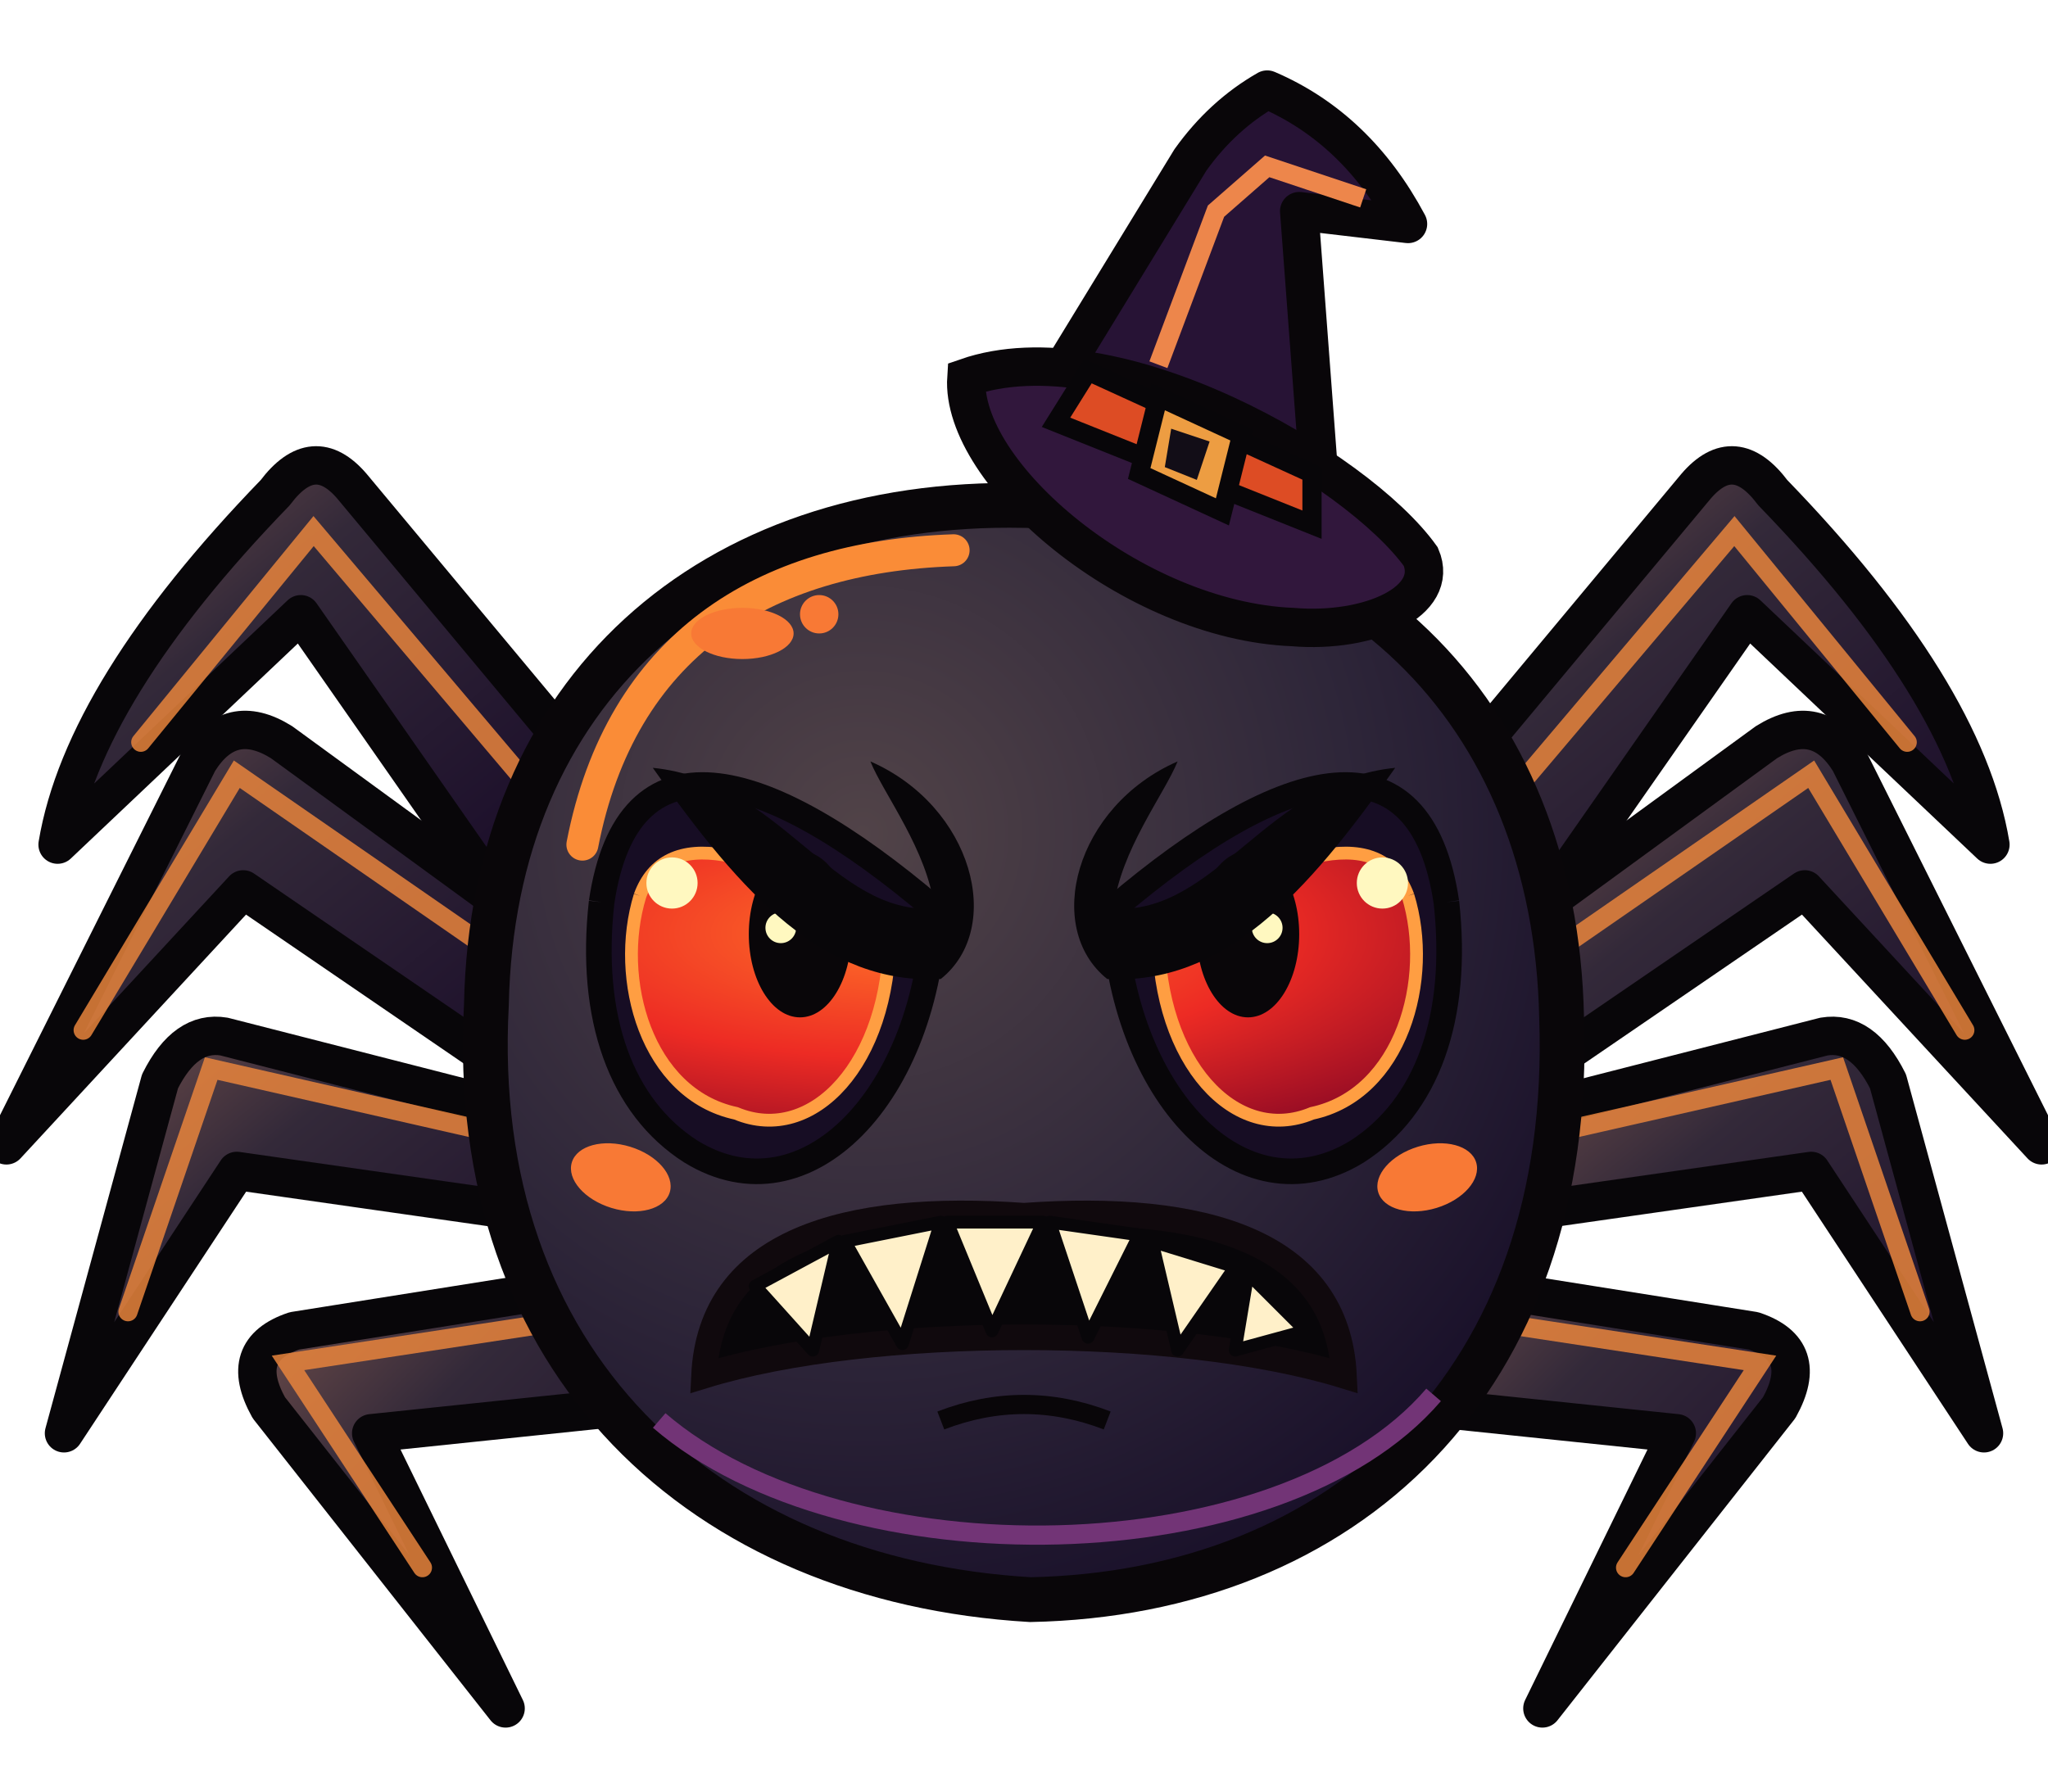
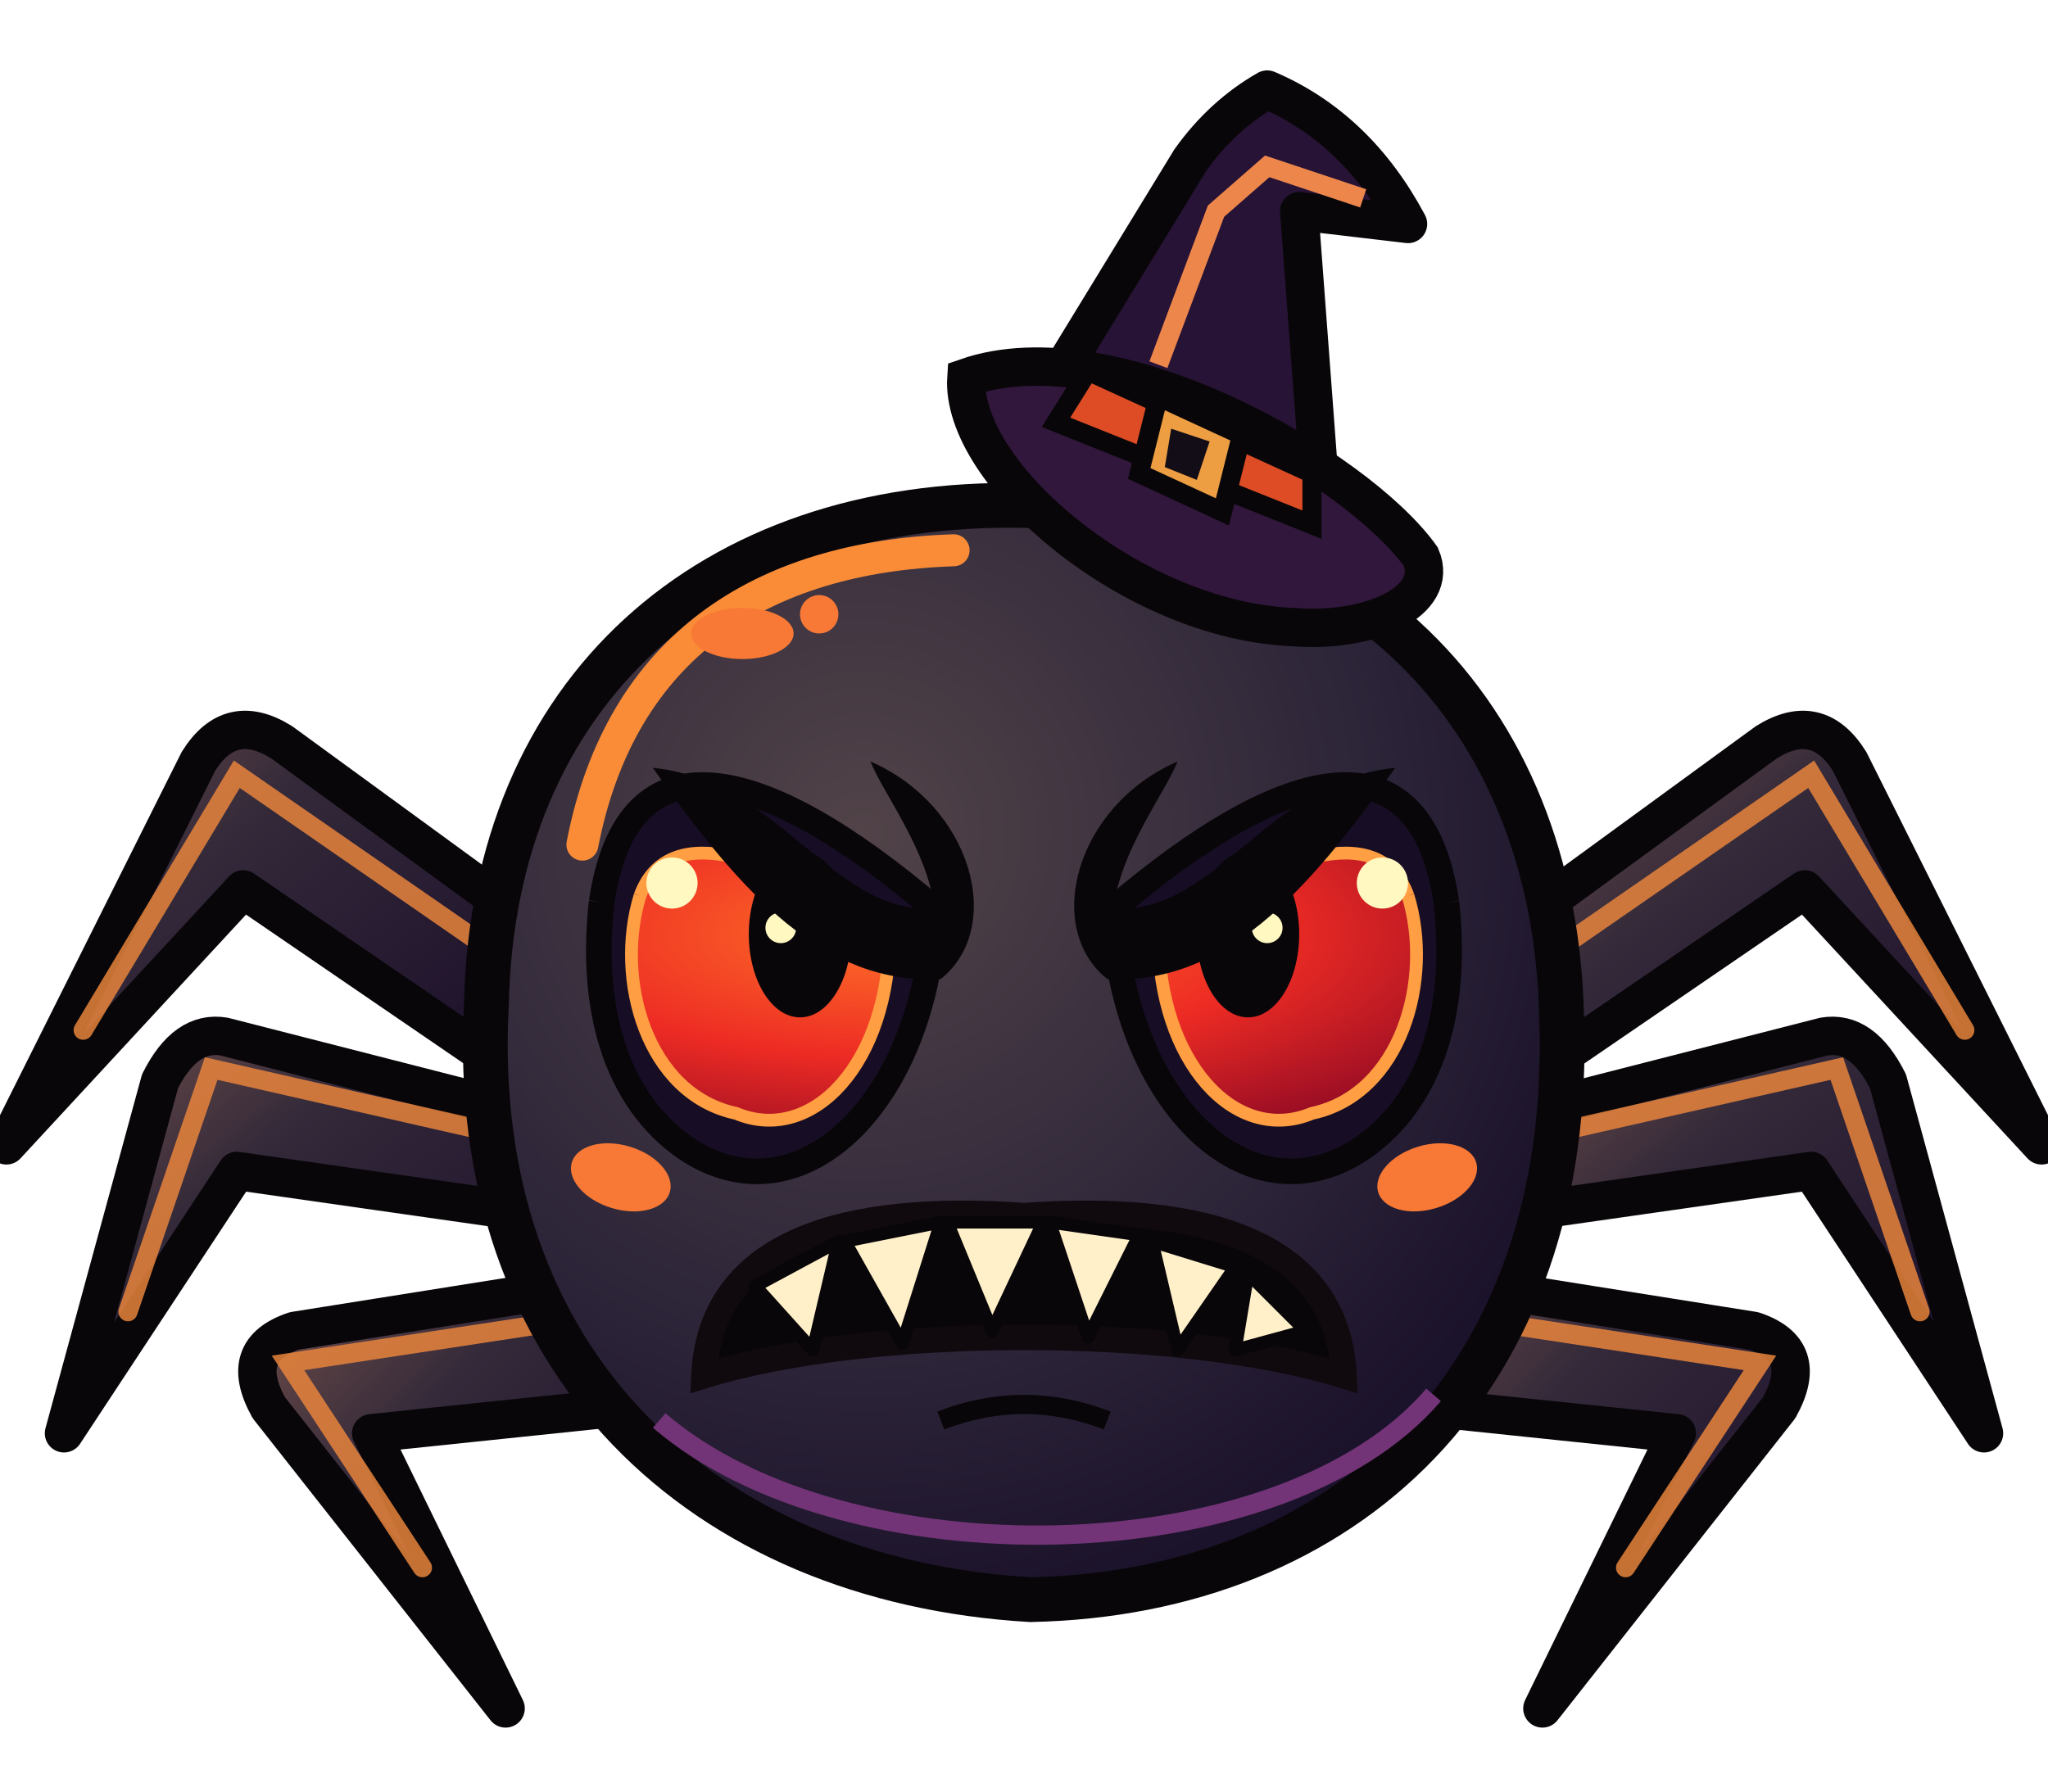
<svg xmlns="http://www.w3.org/2000/svg" width="320" height="280" viewBox="0 0 320 280">
  <defs>
    <radialGradient id="body" cx=".35" cy=".3" r=".78">
      <stop stop-color="#514348" />
      <stop offset=".58" stop-color="#2e2639" />
      <stop offset="1" stop-color="#170e28" />
    </radialGradient>
    <linearGradient id="legs" x1="0" y1="0" x2="1" y2="1">
      <stop stop-color="#73504b" />
      <stop offset=".35" stop-color="#332939" />
      <stop offset="1" stop-color="#180a28" />
    </linearGradient>
    <radialGradient id="eye" cx=".35" cy=".3" r=".85">
      <stop stop-color="#ff7228" />
      <stop offset=".55" stop-color="#ed2b24" />
      <stop offset="1" stop-color="#970c24" />
    </radialGradient>
  </defs>
  <g fill="url(#legs)" stroke="#080609" stroke-width="6" stroke-linejoin="round">
-     <path d="M90 118 L55 76 Q49 69 43 77 Q13 108 9 132 L47 96 L77 139 Z" />
    <path d="M81 143 L44 116 Q36 111 31 119 L1 179 L38 139 L76 165 Z" />
    <path d="M78 173 L35 162 Q29 161 25 169 L10 224 L37 183 L86 190 Z" />
    <path d="M90 201 L46 208 Q37 211 42 220 L79 267 L58 224 L106 219 Z" />
-     <path d="M230 118 L265 76 Q271 69 277 77 Q307 108 311 132 L273 96 L243 139 Z" />
    <path d="M239 143 L276 116 Q284 111 289 119 L319 179 L282 139 L244 165 Z" />
    <path d="M242 173 L285 162 Q291 161 295 169 L310 224 L283 183 L234 190 Z" />
    <path d="M230 201 L274 208 Q283 211 278 220 L241 267 L262 224 L214 219 Z" />
  </g>
  <g fill="none" stroke="#e8843c" stroke-width="3" stroke-linecap="round" opacity=".85">
-     <path d="M82 122 L49 83 L22 116 M76 148 L37 121 L13 161 M77 177 L33 167 L20 205 M91 206 L45 213 L66 245 M238 122 L271 83 L298 116 M244 148 L283 121 L307 161 M243 177 L287 167 L300 205 M229 206 L275 213 L254 245" />
+     <path d="M76 148 L37 121 L13 161 M77 177 L33 167 L20 205 M91 206 L45 213 L66 245 M244 148 L283 121 L307 161 M243 177 L287 167 L300 205 M229 206 L275 213 L254 245" />
  </g>
  <path d="M160 79 C111 78 77 108 76 157 C73 213 110 247 161 250 C210 249 246 216 244 159 C243 111 211 79 160 79 Z" fill="url(#body)" stroke="#090609" stroke-width="7" />
  <path d="M91 132 C97 101 119 87 149 86" fill="none" stroke="#fa8c37" stroke-width="5" stroke-linecap="round" />
  <path d="M103 222 C132 247 200 246 224 218" fill="none" stroke="#723476" stroke-width="3" />
  <path d="M94 141 C98 114 119 119 146 142 C145 171 126 191 108 180 C97 173 92 159 94 141 M226 141 C222 114 201 119 174 142 C175 171 194 191 212 180 C223 173 228 159 226 141" fill="#170d24" stroke="#080609" stroke-width="4" />
  <path d="M100 140 C104 129 118 132 139 146 C139 166 127 179 115 174 C101 171 96 153 100 140 M220 140 C216 129 202 132 181 146 C181 166 193 179 205 174 C219 171 224 153 220 140" fill="url(#eye)" stroke="#ff9e42" stroke-width="2" />
  <ellipse cx="125" cy="146" rx="8" ry="13" fill="#090609" />
  <ellipse cx="195" cy="146" rx="8" ry="13" fill="#090609" />
  <g fill="#fff8c0">
    <circle cx="105" cy="138" r="4" />
    <circle cx="216" cy="138" r="4" />
    <circle cx="122" cy="145" r="2.4" />
    <circle cx="198" cy="145" r="2.4" />
  </g>
  <path d="M102 120 C122 122 130 143 146 142 C145 133 138 124 136 119 C152 126 157 145 147 153 C129 154 116 140 102 120 M218 120 C198 122 190 143 174 142 C175 133 182 124 184 119 C168 126 163 145 173 153 C191 154 204 140 218 120" fill="#080609" />
  <path d="M110 215 C111 194 132 188 160 190 C188 188 209 194 210 215 C184 207 136 207 110 215 Z" fill="#080609" stroke="#10090d" stroke-width="4" />
  <g fill="#fff0c9" stroke="#080609" stroke-width="2" stroke-linejoin="round">
    <path d="M118 201 L131 194 L127 211 Z M132 194 L147 191 L141 210 Z M148 191 L163 191 L155 208 Z M164 191 L178 193 L170 209 Z M180 194 L193 198 L184 211 Z M195 199 L204 208 L193 211 Z" />
  </g>
  <path d="M147 222 Q160 217 173 222" fill="none" stroke="#090609" stroke-width="3" />
  <g fill="#f87935">
    <ellipse cx="97" cy="184" rx="8" ry="5" transform="rotate(17 97 184)" />
    <ellipse cx="223" cy="184" rx="8" ry="5" transform="rotate(-17 223 184)" />
    <ellipse cx="116" cy="99" rx="8" ry="4" />
    <circle cx="128" cy="96" r="3" />
  </g>
  <path d="M164 61 L186 25 Q191 18 198 14 Q212 20 220 35 L203 33 L206 73 Z" fill="#271335" stroke="#090609" stroke-width="6" stroke-linejoin="round" />
  <path d="M181 57 L190 33 L198 26 L213 31" fill="none" stroke="#ed864b" stroke-width="3" />
  <path d="M151 59 C150 74 177 97 202 98 C214 99 225 94 222 87 C212 73 174 51 151 59 Z" fill="#31173c" stroke="#090609" stroke-width="6" />
  <path d="M170 58 L205 74 L205 82 L165 66 Z" fill="#dd4c24" stroke="#080609" stroke-width="3" />
  <path d="M181 62 L194 68 L191 80 L178 74 Z" fill="#ed9d42" stroke="#080609" stroke-width="3" />
  <path d="M183 67 L189 69 L187 75 L182 73 Z" fill="#120d17" />
</svg>
